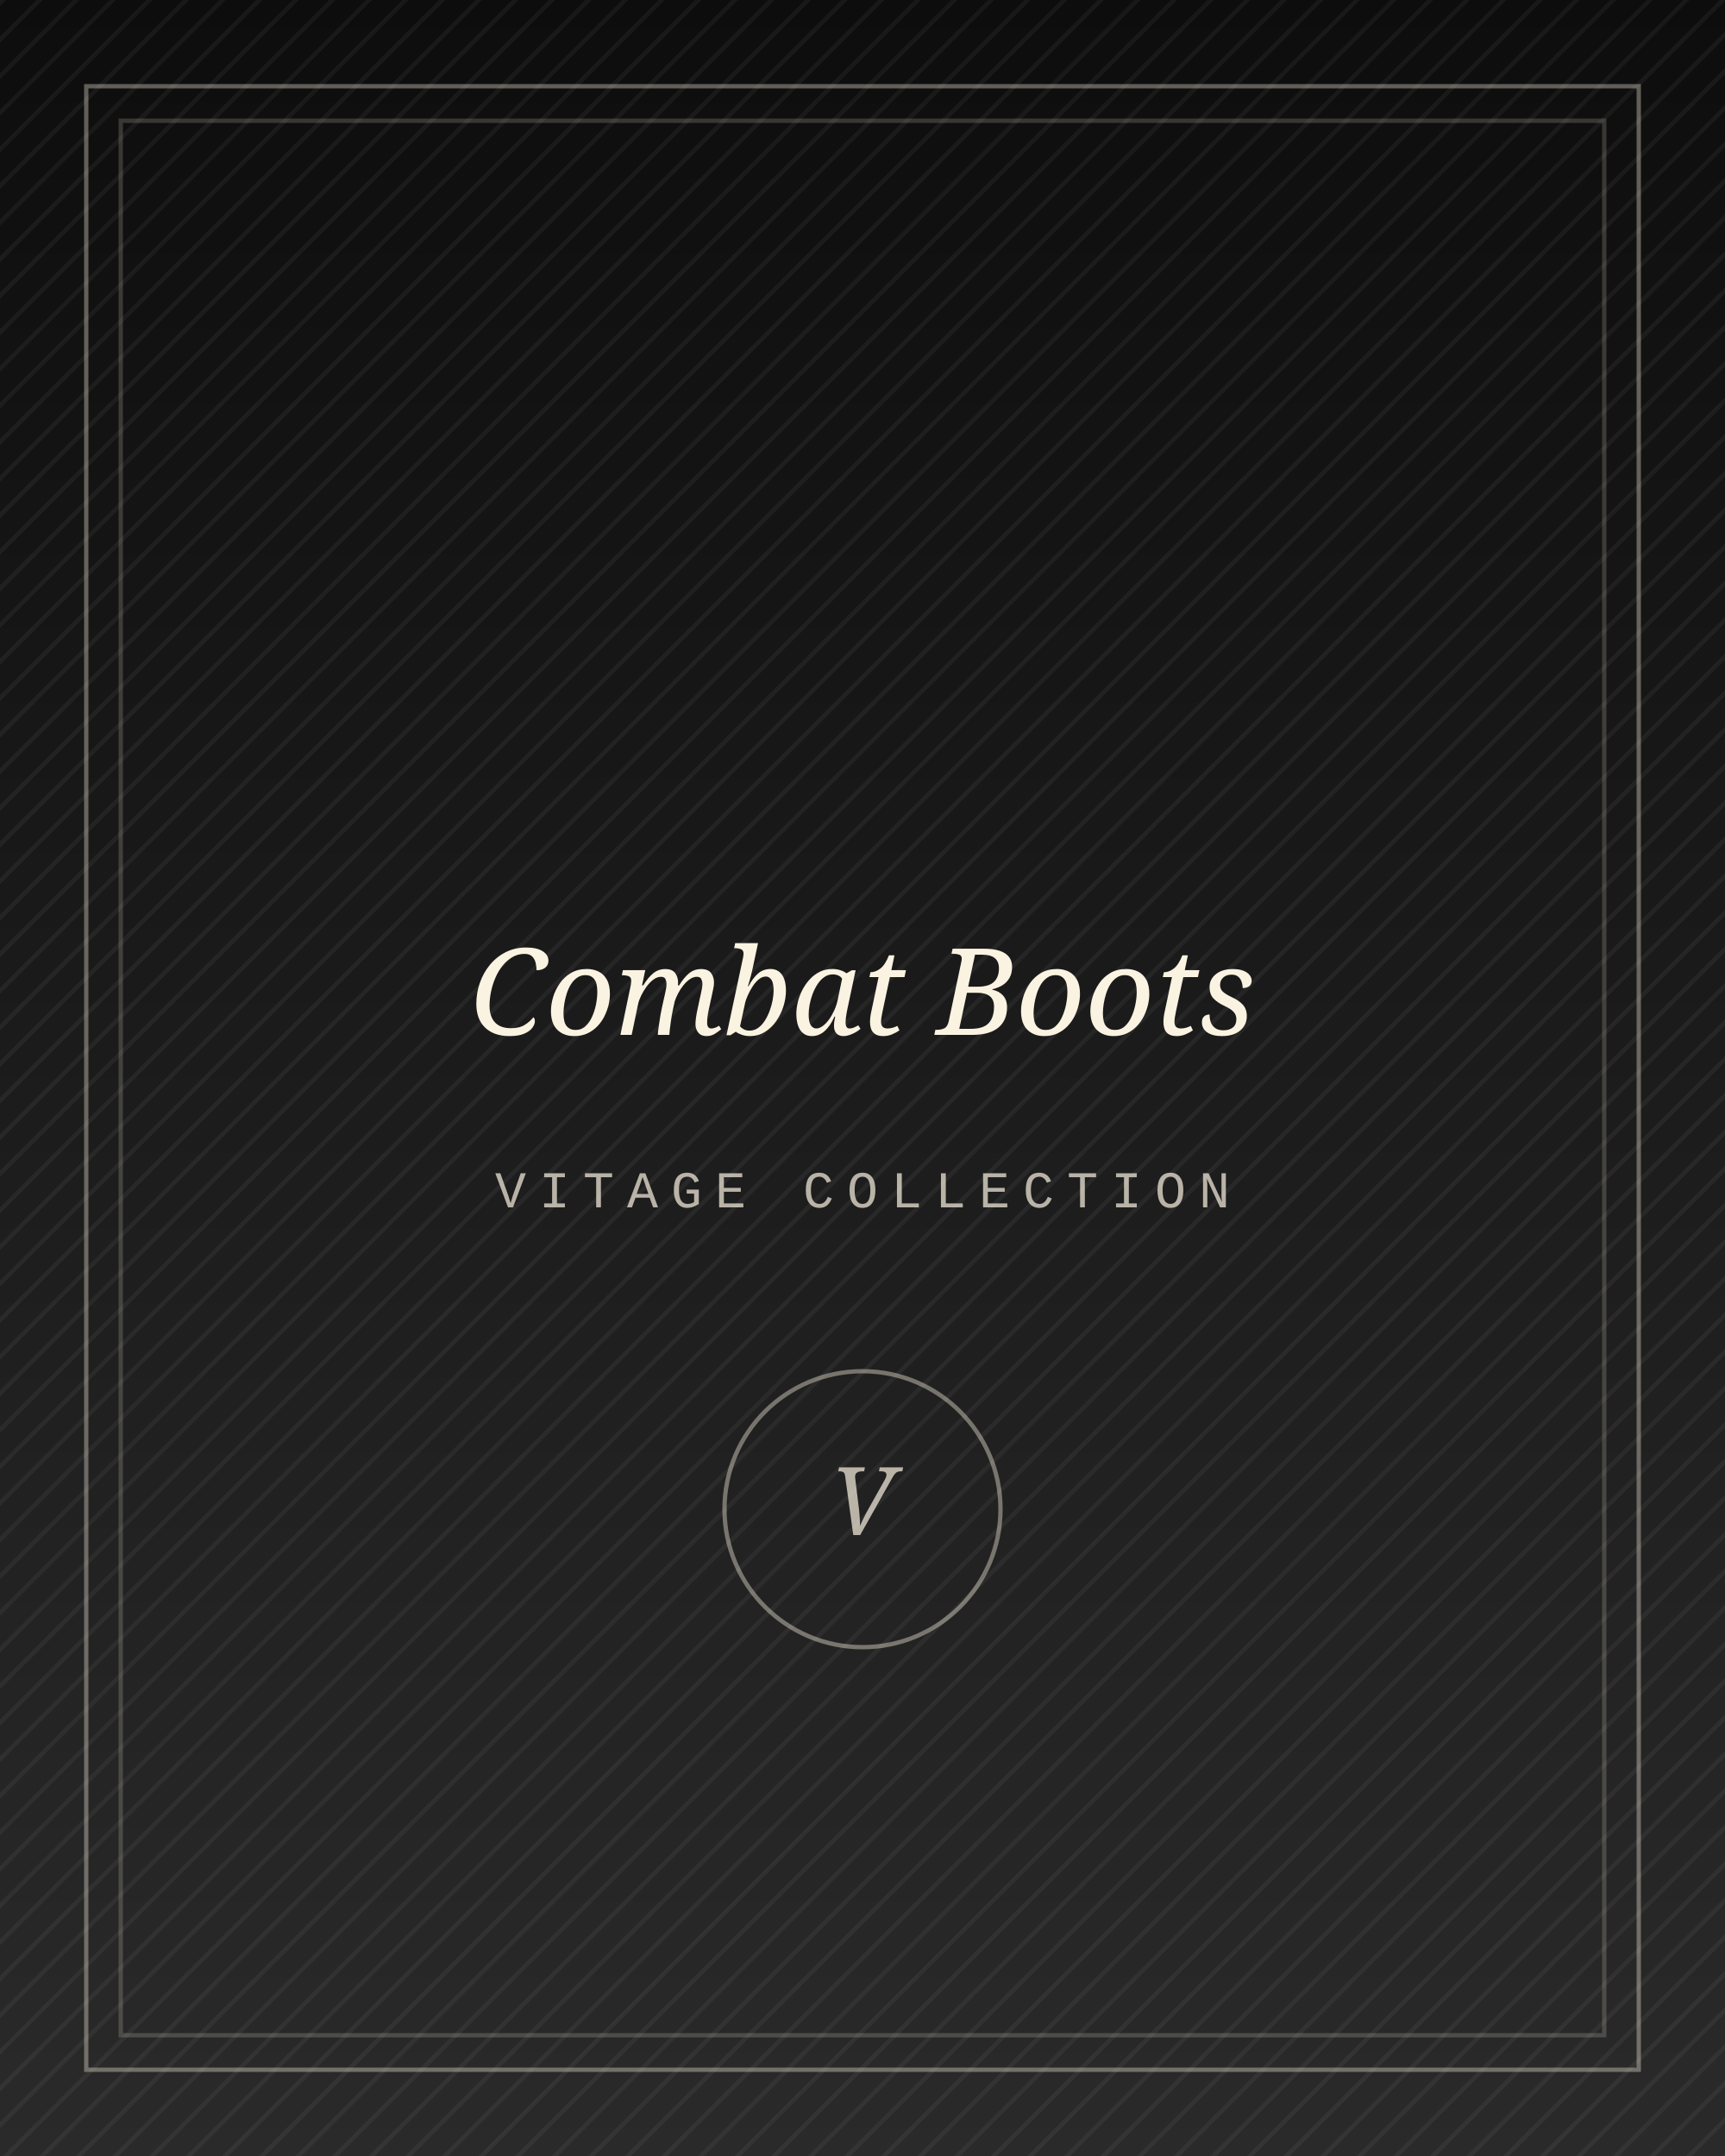
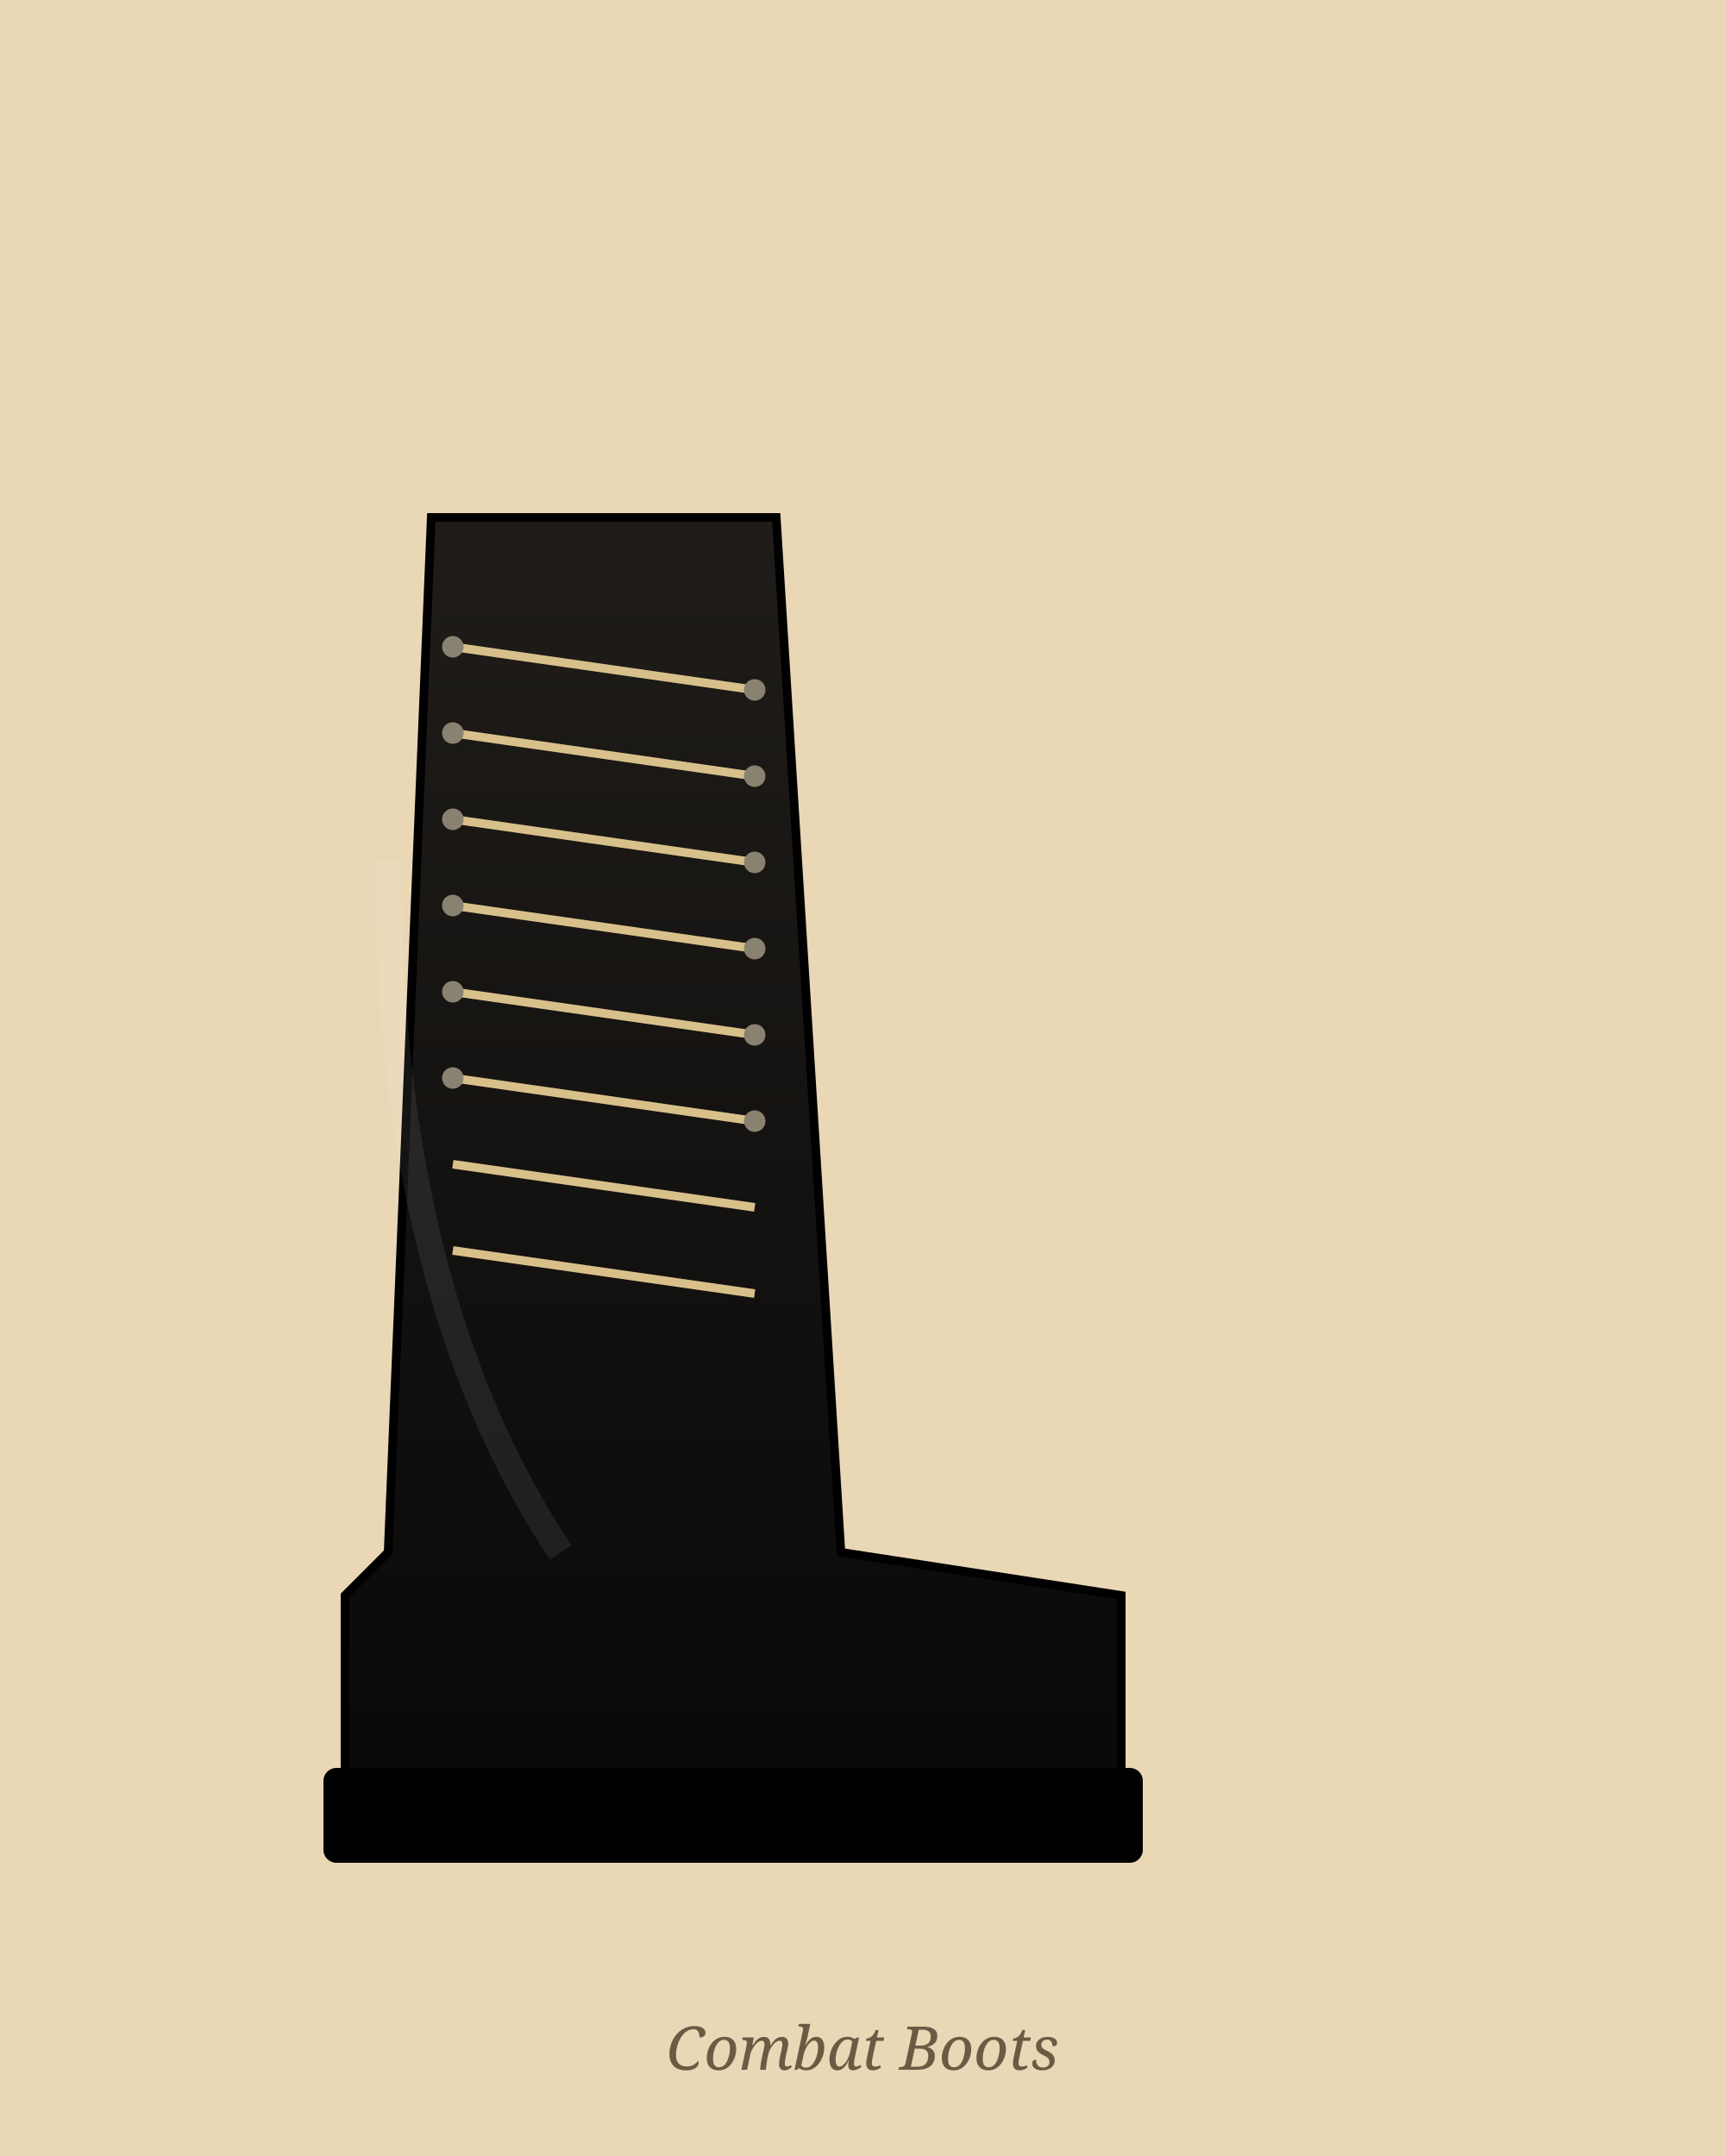
- <svg xmlns="http://www.w3.org/2000/svg" viewBox="0 0 400 500" width="400" height="500">
+ <svg xmlns="http://www.w3.org/2000/svg" viewBox="0 0 400 500">
  <defs>
-     <linearGradient id="g" x1="0" y1="0" x2="0" y2="1">
-       <stop offset="0" stop-color="#0d0d0d" />
-       <stop offset="1" stop-color="#2a2a2a" />
+     <linearGradient id="boot10" x1="0" y1="0" x2="0" y2="1">
+       <stop offset="0" stop-color="#1f1c19" />
+       <stop offset="1" stop-color="#0a0908" />
    </linearGradient>
-     <pattern id="p" width="6" height="6" patternUnits="userSpaceOnUse" patternTransform="rotate(45)">
-       <line x1="0" y1="0" x2="0" y2="6" stroke="rgba(255,255,255,0.05)" stroke-width="2" />
-     </pattern>
  </defs>
-   <rect width="400" height="500" fill="url(#g)" />
-   <rect width="400" height="500" fill="url(#p)" />
-   <rect x="20" y="20" width="360" height="460" fill="none" stroke="rgba(251,243,226,0.35)" stroke-width="1" />
-   <rect x="28" y="28" width="344" height="444" fill="none" stroke="rgba(251,243,226,0.18)" stroke-width="1" />
-   <text x="200" y="240" font-family="Georgia, serif" font-style="italic" font-size="28" fill="#fbf3e2" text-anchor="middle">Combat Boots</text>
-   <text x="200" y="280" font-family="Courier New, monospace" font-size="12" fill="rgba(251,243,226,0.7)" text-anchor="middle" letter-spacing="3">VITAGE COLLECTION</text>
-   <circle cx="200" cy="350" r="32" fill="none" stroke="rgba(251,243,226,0.4)" stroke-width="1" />
-   <text x="200" y="356" font-family="Georgia, serif" font-size="22" font-style="italic" fill="rgba(251,243,226,0.7)" text-anchor="middle">V</text>
+   <rect width="400" height="500" fill="#ead7b6" />
+   <path d="M100,120 L180,120 L195,360 L260,370 L260,420 L80,420 L80,370 L90,360 Z" fill="url(#boot10)" stroke="#000" stroke-width="2" />
+   <rect x="75" y="410" width="190" height="22" fill="#000" rx="3" />
+   <g stroke="#d8c08a" stroke-width="2" fill="none">
+     <path d="M105,150 L175,160" />
+     <path d="M105,170 L175,180" />
+     <path d="M105,190 L175,200" />
+     <path d="M105,210 L175,220" />
+     <path d="M105,230 L175,240" />
+     <path d="M105,250 L175,260" />
+     <path d="M105,270 L175,280" />
+     <path d="M105,290 L175,300" />
+   </g>
+   <g fill="#8a8270">
+     <circle cx="105" cy="150" r="2.5" />
+     <circle cx="105" cy="170" r="2.5" />
+     <circle cx="105" cy="190" r="2.5" />
+     <circle cx="105" cy="210" r="2.5" />
+     <circle cx="105" cy="230" r="2.5" />
+     <circle cx="105" cy="250" r="2.5" />
+     <circle cx="175" cy="160" r="2.5" />
+     <circle cx="175" cy="180" r="2.5" />
+     <circle cx="175" cy="200" r="2.5" />
+     <circle cx="175" cy="220" r="2.5" />
+     <circle cx="175" cy="240" r="2.5" />
+     <circle cx="175" cy="260" r="2.5" />
+   </g>
+   <path d="M90,200 Q90,300 130,360" fill="none" stroke="rgba(255,255,255,0.08)" stroke-width="6" />
+   <text x="200" y="480" font-family="Georgia,serif" font-style="italic" font-size="14" fill="#6e5944" text-anchor="middle">Combat Boots</text>
</svg>
